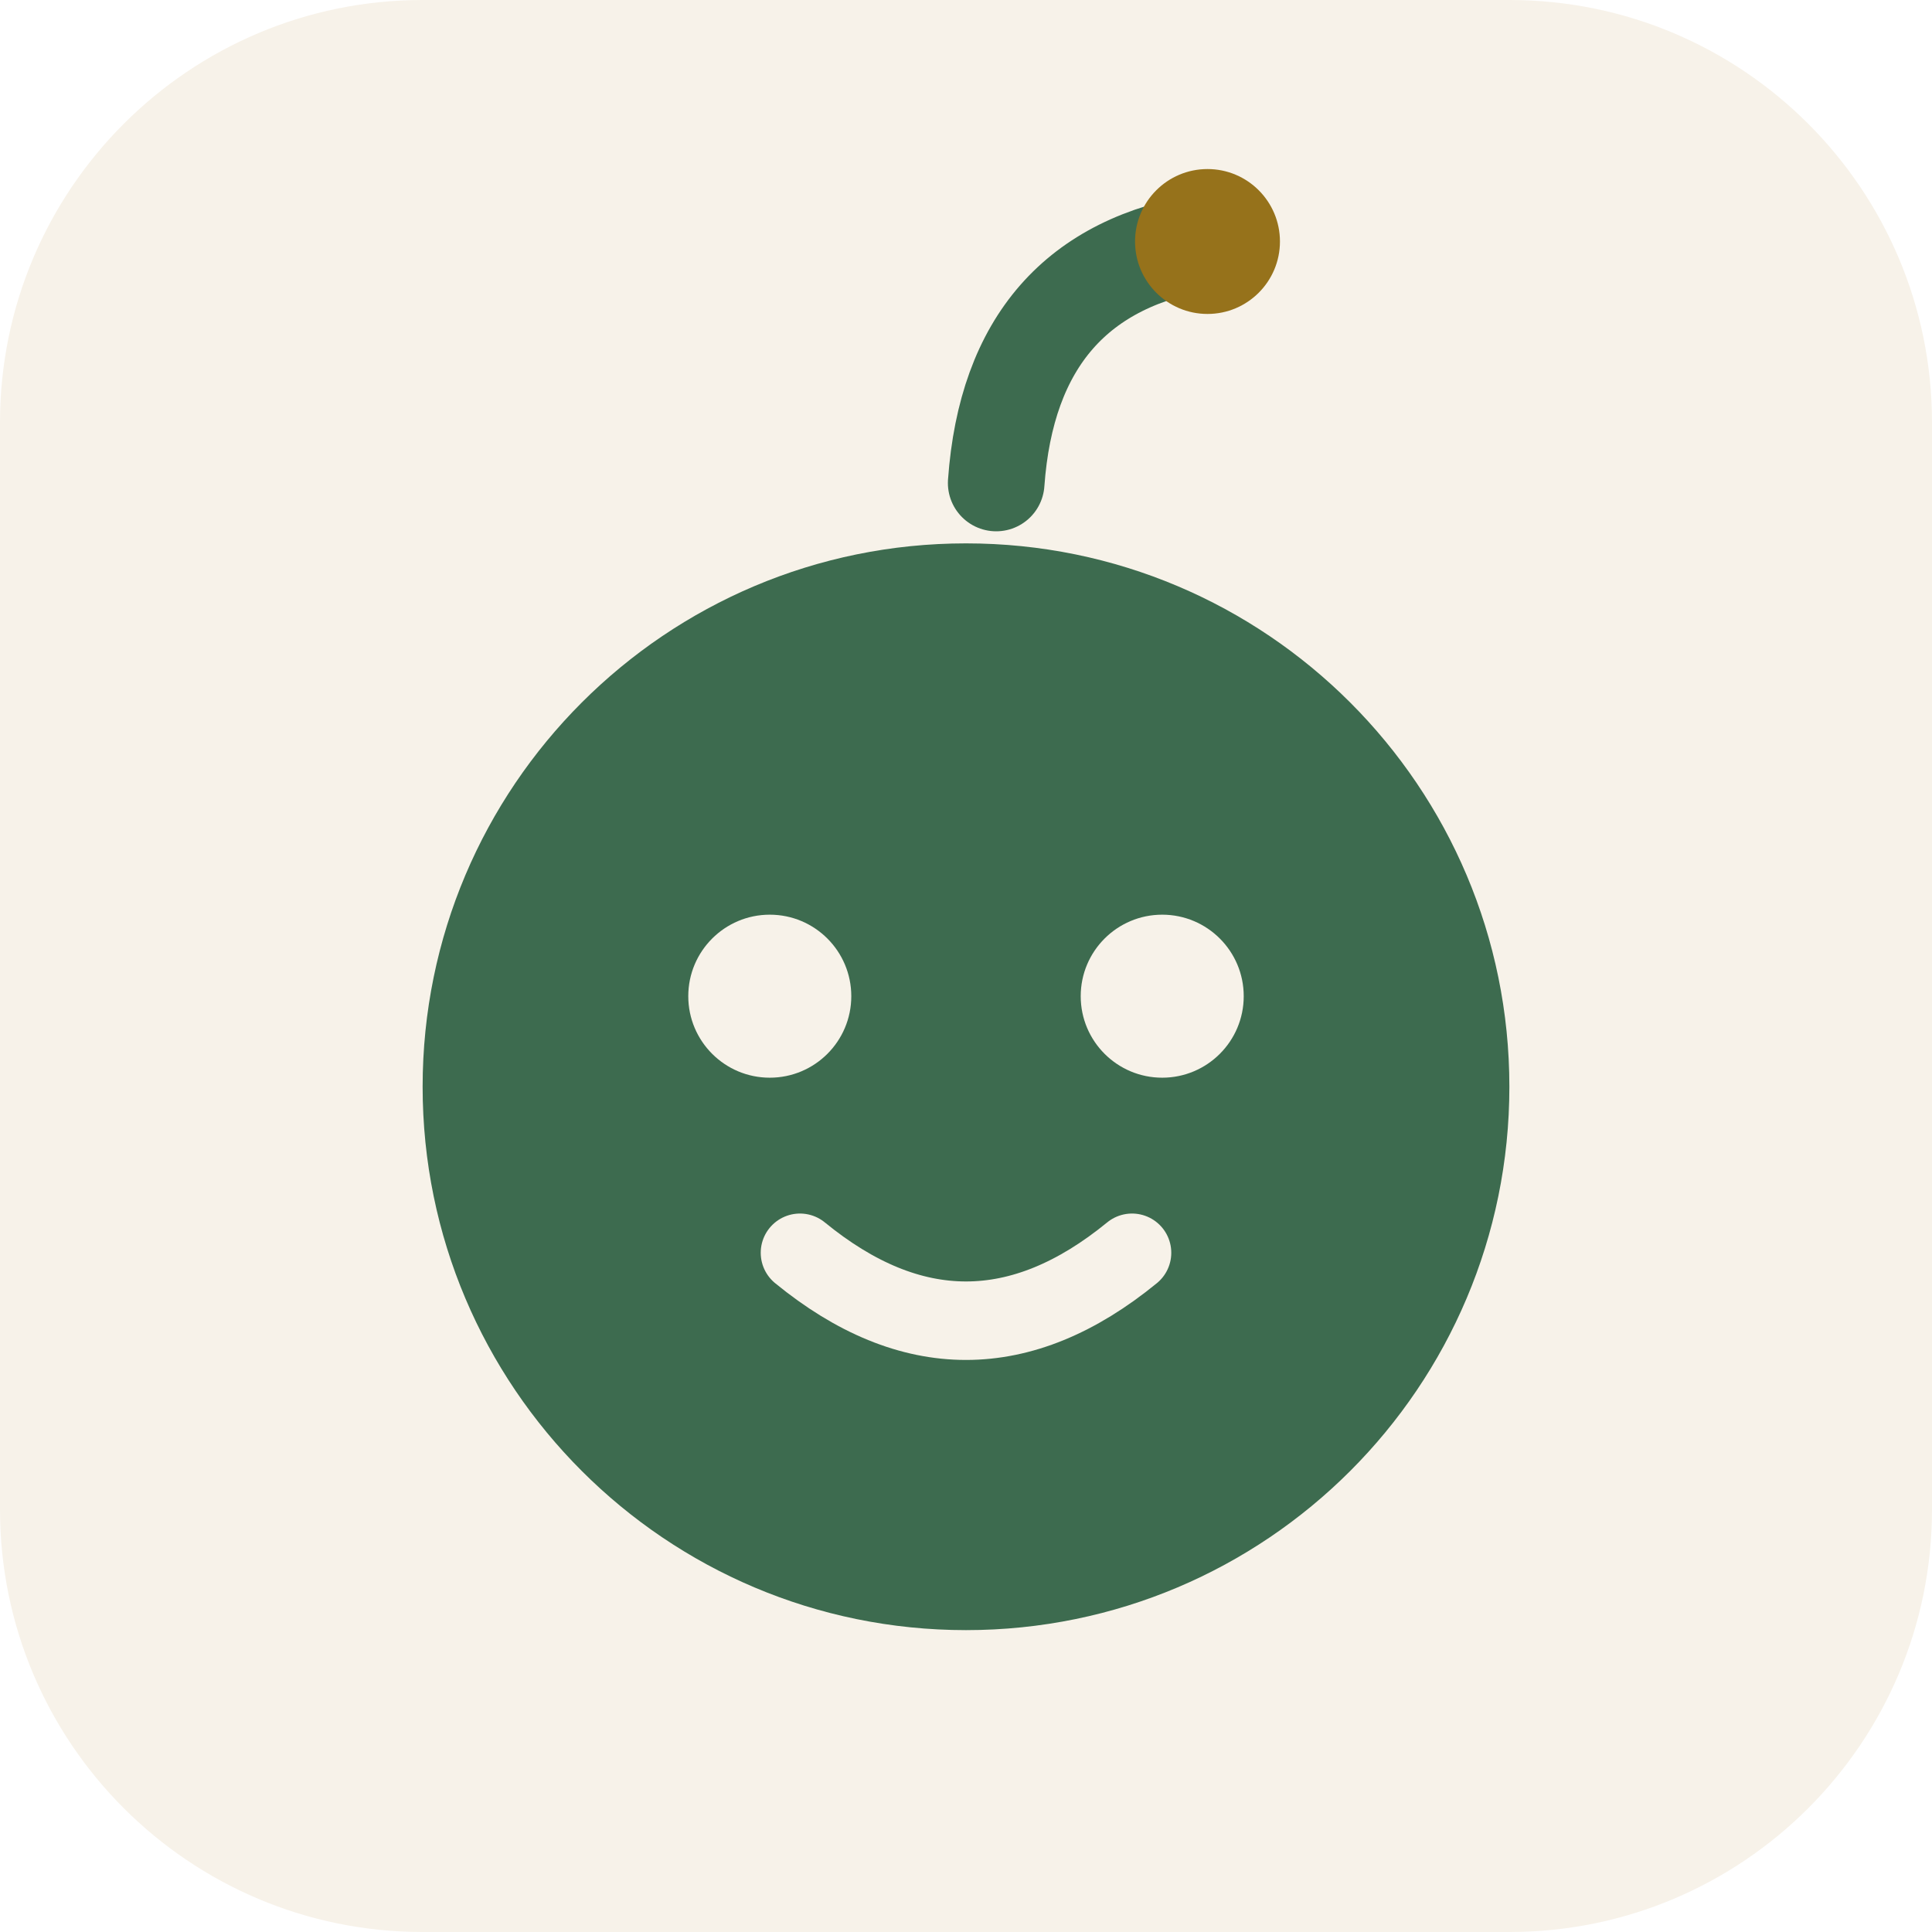
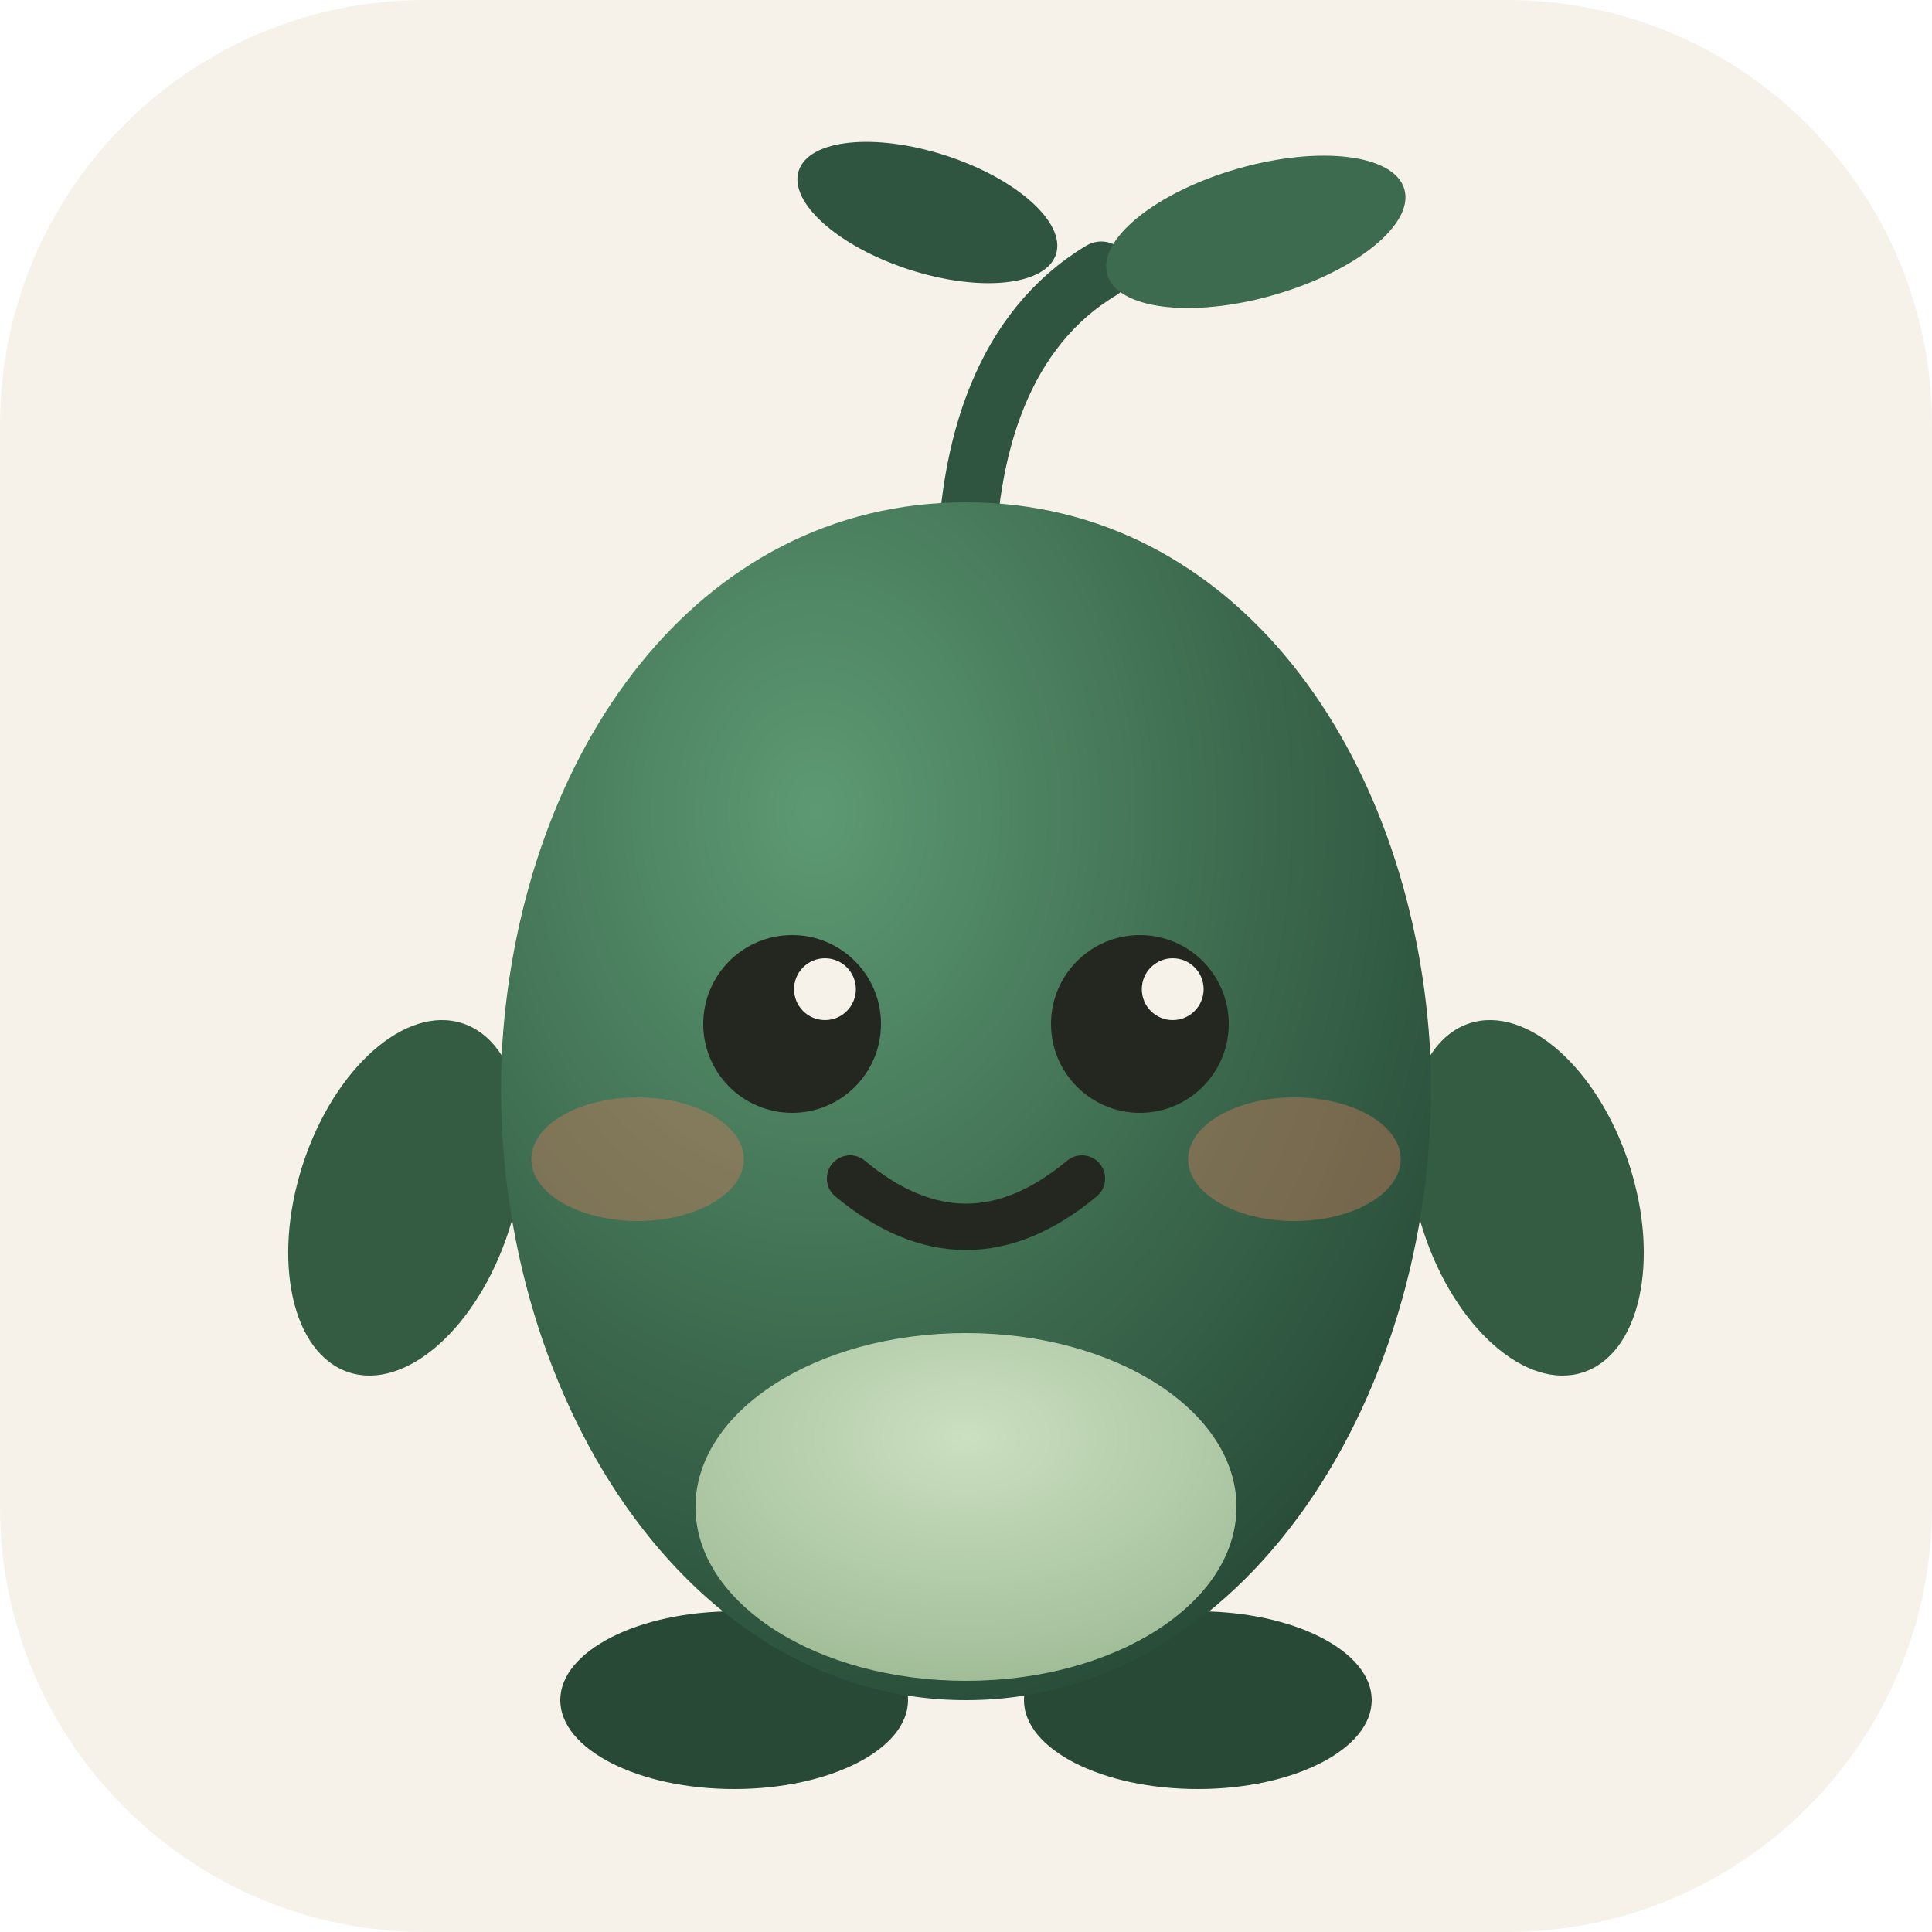
- <svg xmlns="http://www.w3.org/2000/svg" viewBox="0 0 64 64">
-   <rect width="64" height="64" rx="14" fill="#F7F2E9" />
-   <path d="M33 16 q0.5 -7 7 -8" stroke="#3D6B4F" stroke-width="3.2" fill="none" stroke-linecap="round" />
-   <circle cx="40" cy="8" r="2.4" fill="#96721B" />
-   <circle cx="32" cy="36" r="18" fill="#3D6B4F" />
-   <circle cx="25.5" cy="33" r="2.7" fill="#F7F2E9" />
-   <circle cx="38.5" cy="33" r="2.7" fill="#F7F2E9" />
-   <path d="M26.5 41.5 q5.5 4.5 11 0" stroke="#F7F2E9" stroke-width="2.6" fill="none" stroke-linecap="round" />
+ <svg xmlns="http://www.w3.org/2000/svg" viewBox="0 0 100 100">
+   <defs>
+     <radialGradient id="cuerpo" cx="34%" cy="26%" r="82%">
+       <stop offset="0" stop-color="#5D9A73" />
+       <stop offset="55%" stop-color="#3D6B4F" />
+       <stop offset="1" stop-color="#264936" />
+     </radialGradient>
+     <radialGradient id="barriga" cx="50%" cy="30%" r="75%">
+       <stop offset="0" stop-color="#CBDFC1" />
+       <stop offset="1" stop-color="#9EBB95" />
+     </radialGradient>
+   </defs>
+   <rect width="100" height="100" rx="22" fill="#F7F2E9" />
+   <path d="M50 30 C50 23 52 17 57 14" stroke="#2F5540" stroke-width="3" fill="none" stroke-linecap="round" />
+   <ellipse cx="65" cy="12" rx="8" ry="3.4" fill="#3D6B4F" transform="rotate(-16 65 12)" />
+   <ellipse cx="48" cy="11" rx="7" ry="3.1" fill="#2F5540" transform="rotate(18 48 11)" />
+   <ellipse cx="38" cy="88" rx="9" ry="4.6" fill="#274935" />
+   <ellipse cx="62" cy="88" rx="9" ry="4.6" fill="#274935" />
+   <ellipse cx="21" cy="62" rx="5.6" ry="9.5" fill="#335C43" transform="rotate(18 21 62)" />
+   <ellipse cx="79" cy="62" rx="5.6" ry="9.5" fill="#335C43" transform="rotate(-18 79 62)" />
+   <path d="M50 26 C64 26 73 39 74 54 C75 71 65 88 50 88 C35 88 25 71 26 54 C27 39 36 26 50 26 Z" fill="url(#cuerpo)" />
+   <ellipse cx="50" cy="78" rx="14" ry="9" fill="url(#barriga)" />
+   <ellipse cx="33" cy="60" rx="5.5" ry="3.2" fill="#C97B5A" opacity=".45" />
+   <ellipse cx="67" cy="60" rx="5.5" ry="3.2" fill="#C97B5A" opacity=".45" />
+   <circle cx="41" cy="53" r="4.6" fill="#23271F" />
+   <circle cx="59" cy="53" r="4.6" fill="#23271F" />
+   <circle cx="42.7" cy="51.2" r="1.6" fill="#F7F2E9" />
+   <circle cx="60.7" cy="51.2" r="1.6" fill="#F7F2E9" />
+   <path d="M44 61 Q50 66 56 61" stroke="#23271F" stroke-width="2.4" fill="none" stroke-linecap="round" />
</svg>
